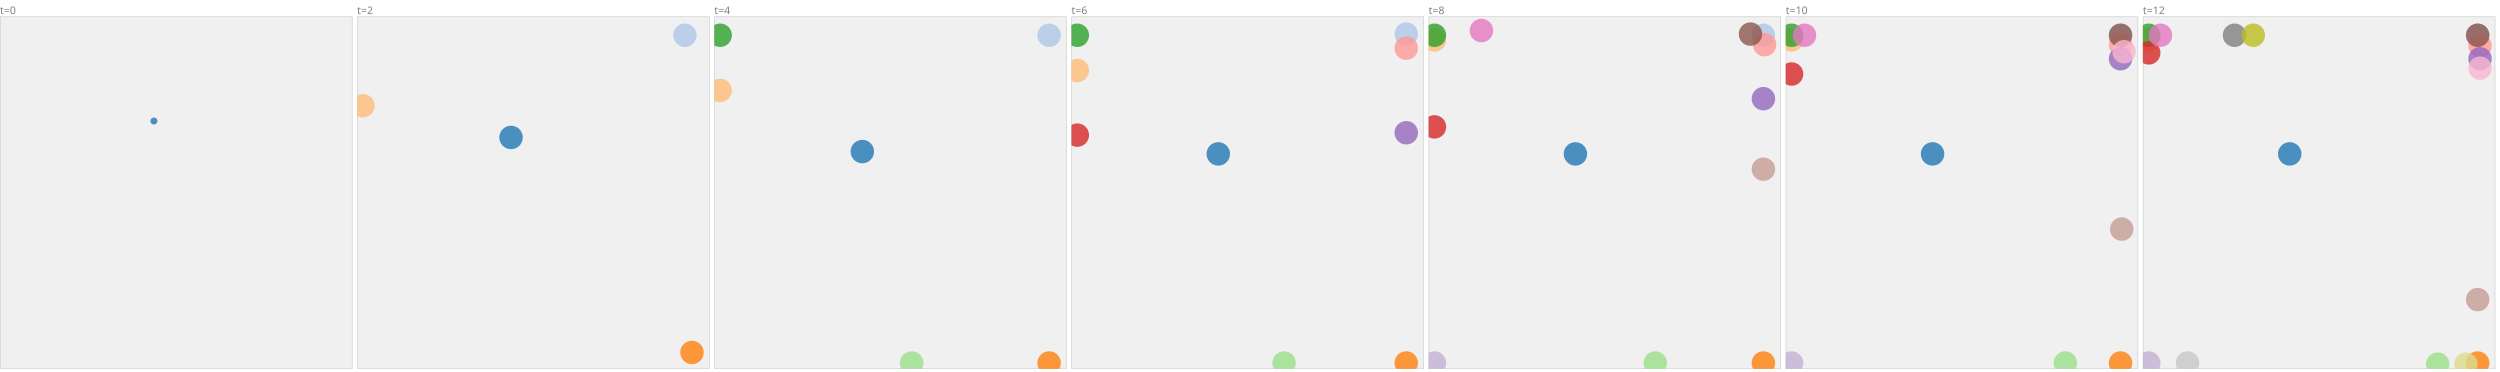
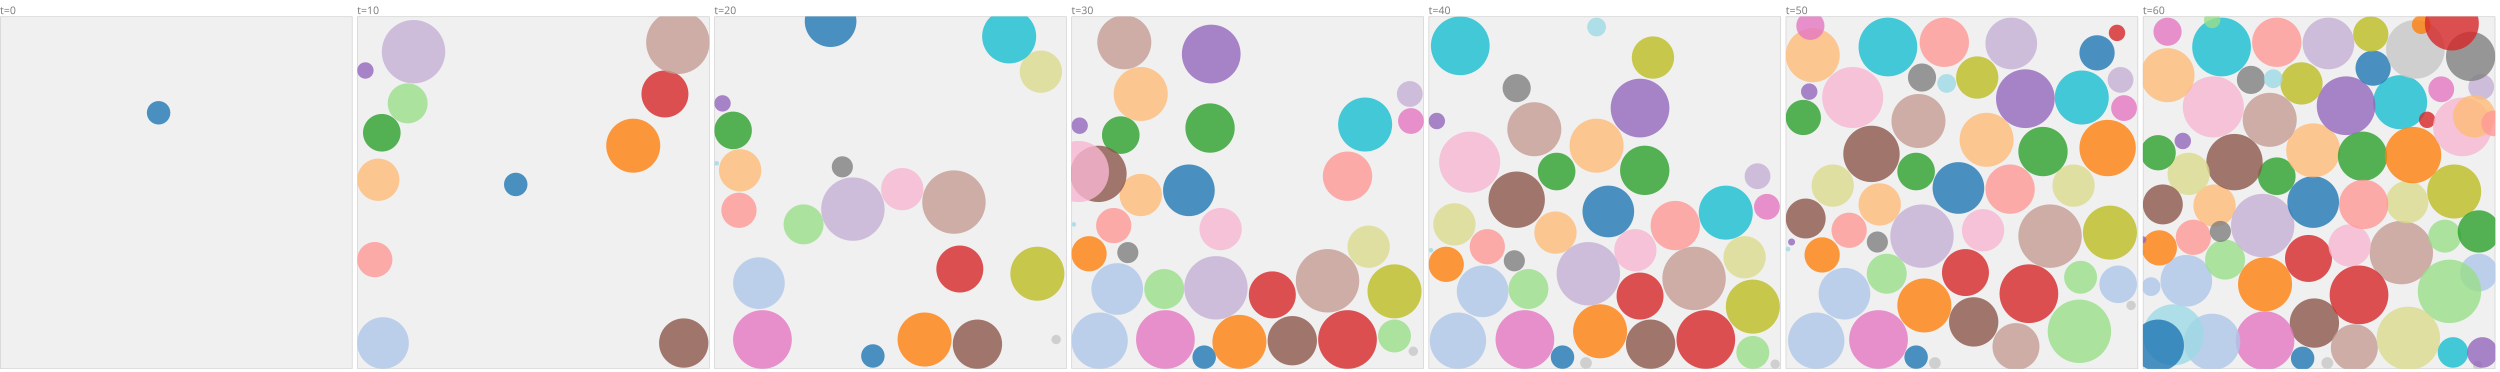
<svg xmlns="http://www.w3.org/2000/svg" width="2128" height="316">
  <text x="0" y="12" font-size="9" font-family="sans-serif" fill="gray">t=0</text>
  <g transform="translate(0, 14)">
    <svg width="300" height="300" viewBox="0 0 300 300">
      <rect width="300" height="300" fill="#f0f0f0" stroke="#ccc" />
-       <circle cx="131" cy="89" r="3" fill="rgb(31,119,180)" opacity="0.8" />
-     </svg>
-   </g>
-   <text x="304" y="12" font-size="9" font-family="sans-serif" fill="gray">t=2</text>
+       <circle cx="135" cy="82" r="10" fill="rgb(31,119,180)" opacity="0.8" />
+     </svg>
+   </g>
+   <text x="304" y="12" font-size="9" font-family="sans-serif" fill="gray">t=10</text>
  <g transform="translate(304, 14)">
    <svg width="300" height="300" viewBox="0 0 300 300">
      <rect width="300" height="300" fill="#f0f0f0" stroke="#ccc" />
-       <circle cx="131" cy="103" r="10" fill="rgb(31,119,180)" opacity="0.8" />
-       <circle cx="279" cy="16" r="10" fill="rgb(175,199,232)" opacity="0.8" />
-       <circle cx="285" cy="286" r="10" fill="rgb(255,127,14)" opacity="0.8" />
-       <circle cx="5" cy="76" r="10" fill="rgb(255,187,120)" opacity="0.8" />
-     </svg>
-   </g>
-   <text x="608" y="12" font-size="9" font-family="sans-serif" fill="gray">t=4</text>
+       <circle cx="135" cy="143" r="10" fill="rgb(31,119,180)" opacity="0.8" />
+       <circle cx="22" cy="278" r="22" fill="rgb(175,199,232)" opacity="0.8" />
+       <circle cx="235" cy="110" r="23" fill="rgb(255,127,14)" opacity="0.8" />
+       <circle cx="18" cy="139" r="18" fill="rgb(255,187,120)" opacity="0.8" />
+       <circle cx="21" cy="99" r="16" fill="rgb(44,160,44)" opacity="0.8" />
+       <circle cx="43" cy="74" r="17" fill="rgb(152,223,138)" opacity="0.8" />
+       <circle cx="262" cy="66" r="20" fill="rgb(214,39,40)" opacity="0.8" />
+       <circle cx="15" cy="207" r="15" fill="rgb(255,152,150)" opacity="0.8" />
+       <circle cx="7" cy="46" r="7" fill="rgb(148,103,189)" opacity="0.8" />
+       <circle cx="48" cy="30" r="27" fill="rgb(197,176,213)" opacity="0.8" />
+       <circle cx="278" cy="278" r="21" fill="rgb(140,86,75)" opacity="0.8" />
+       <circle cx="273" cy="22" r="27" fill="rgb(196,156,148)" opacity="0.8" />
+     </svg>
+   </g>
+   <text x="608" y="12" font-size="9" font-family="sans-serif" fill="gray">t=20</text>
  <g transform="translate(608, 14)">
    <svg width="300" height="300" viewBox="0 0 300 300">
      <rect width="300" height="300" fill="#f0f0f0" stroke="#ccc" />
-       <circle cx="126" cy="115" r="10" fill="rgb(31,119,180)" opacity="0.8" />
-       <circle cx="285" cy="16" r="10" fill="rgb(175,199,232)" opacity="0.8" />
-       <circle cx="285" cy="295" r="10" fill="rgb(255,127,14)" opacity="0.8" />
-       <circle cx="5" cy="63" r="10" fill="rgb(255,187,120)" opacity="0.8" />
-       <circle cx="5" cy="16" r="10" fill="rgb(44,160,44)" opacity="0.8" />
-       <circle cx="168" cy="295" r="10" fill="rgb(152,223,138)" opacity="0.8" />
-     </svg>
-   </g>
-   <text x="912" y="12" font-size="9" font-family="sans-serif" fill="gray">t=6</text>
+       <circle cx="135" cy="289" r="10" fill="rgb(31,119,180)" opacity="0.8" />
+       <circle cx="38" cy="227" r="22" fill="rgb(175,199,232)" opacity="0.8" />
+       <circle cx="179" cy="275" r="23" fill="rgb(255,127,14)" opacity="0.8" />
+       <circle cx="22" cy="131" r="18" fill="rgb(255,187,120)" opacity="0.8" />
+       <circle cx="16" cy="97" r="16" fill="rgb(44,160,44)" opacity="0.8" />
+       <circle cx="76" cy="177" r="17" fill="rgb(152,223,138)" opacity="0.8" />
+       <circle cx="209" cy="215" r="20" fill="rgb(214,39,40)" opacity="0.8" />
+       <circle cx="21" cy="165" r="15" fill="rgb(255,152,150)" opacity="0.8" />
+       <circle cx="7" cy="74" r="7" fill="rgb(148,103,189)" opacity="0.8" />
+       <circle cx="118" cy="164" r="27" fill="rgb(197,176,213)" opacity="0.8" />
+       <circle cx="224" cy="279" r="21" fill="rgb(140,86,75)" opacity="0.8" />
+       <circle cx="204" cy="158" r="27" fill="rgb(196,156,148)" opacity="0.8" />
+       <circle cx="41" cy="275" r="25" fill="rgb(227,119,194)" opacity="0.8" />
+       <circle cx="160" cy="147" r="18" fill="rgb(247,182,210)" opacity="0.8" />
+       <circle cx="109" cy="128" r="9" fill="rgb(127,127,127)" opacity="0.8" />
+       <circle cx="291" cy="275" r="4" fill="rgb(199,199,199)" opacity="0.8" />
+       <circle cx="275" cy="219" r="23" fill="rgb(188,189,34)" opacity="0.8" />
+       <circle cx="278" cy="47" r="18" fill="rgb(219,219,141)" opacity="0.8" />
+       <circle cx="251" cy="17" r="23" fill="rgb(23,190,207)" opacity="0.8" />
+       <circle cx="2" cy="125" r="2" fill="rgb(158,218,229)" opacity="0.8" />
+       <circle cx="99" cy="4" r="22" fill="rgb(31,119,180)" opacity="0.8" />
+     </svg>
+   </g>
+   <text x="912" y="12" font-size="9" font-family="sans-serif" fill="gray">t=30</text>
  <g transform="translate(912, 14)">
    <svg width="300" height="300" viewBox="0 0 300 300">
      <rect width="300" height="300" fill="#f0f0f0" stroke="#ccc" />
-       <circle cx="125" cy="117" r="10" fill="rgb(31,119,180)" opacity="0.8" />
-       <circle cx="285" cy="15" r="10" fill="rgb(175,199,232)" opacity="0.8" />
-       <circle cx="285" cy="295" r="10" fill="rgb(255,127,14)" opacity="0.8" />
-       <circle cx="5" cy="46" r="10" fill="rgb(255,187,120)" opacity="0.8" />
-       <circle cx="5" cy="16" r="10" fill="rgb(44,160,44)" opacity="0.8" />
-       <circle cx="181" cy="295" r="10" fill="rgb(152,223,138)" opacity="0.8" />
-       <circle cx="5" cy="101" r="10" fill="rgb(214,39,40)" opacity="0.8" />
-       <circle cx="285" cy="27" r="10" fill="rgb(255,152,150)" opacity="0.8" />
-       <circle cx="285" cy="99" r="10" fill="rgb(148,103,189)" opacity="0.8" />
-     </svg>
-   </g>
-   <text x="1216" y="12" font-size="9" font-family="sans-serif" fill="gray">t=8</text>
+       <circle cx="113" cy="290" r="10" fill="rgb(31,119,180)" opacity="0.8" />
+       <circle cx="39" cy="232" r="22" fill="rgb(175,199,232)" opacity="0.8" />
+       <circle cx="143" cy="277" r="23" fill="rgb(255,127,14)" opacity="0.8" />
+       <circle cx="59" cy="152" r="18" fill="rgb(255,187,120)" opacity="0.8" />
+       <circle cx="42" cy="101" r="16" fill="rgb(44,160,44)" opacity="0.8" />
+       <circle cx="79" cy="232" r="17" fill="rgb(152,223,138)" opacity="0.8" />
+       <circle cx="171" cy="237" r="20" fill="rgb(214,39,40)" opacity="0.8" />
+       <circle cx="36" cy="178" r="15" fill="rgb(255,152,150)" opacity="0.8" />
+       <circle cx="7" cy="93" r="7" fill="rgb(148,103,189)" opacity="0.8" />
+       <circle cx="123" cy="231" r="27" fill="rgb(197,176,213)" opacity="0.8" />
+       <circle cx="188" cy="276" r="21" fill="rgb(140,86,75)" opacity="0.8" />
+       <circle cx="218" cy="225" r="27" fill="rgb(196,156,148)" opacity="0.8" />
+       <circle cx="80" cy="275" r="25" fill="rgb(227,119,194)" opacity="0.8" />
+       <circle cx="127" cy="181" r="18" fill="rgb(247,182,210)" opacity="0.8" />
+       <circle cx="48" cy="201" r="9" fill="rgb(127,127,127)" opacity="0.8" />
+       <circle cx="291" cy="285" r="4" fill="rgb(199,199,199)" opacity="0.8" />
+       <circle cx="275" cy="234" r="23" fill="rgb(188,189,34)" opacity="0.8" />
+       <circle cx="253" cy="196" r="18" fill="rgb(219,219,141)" opacity="0.8" />
+       <circle cx="250" cy="92" r="23" fill="rgb(23,190,207)" opacity="0.8" />
+       <circle cx="2" cy="177" r="2" fill="rgb(158,218,229)" opacity="0.8" />
+       <circle cx="100" cy="148" r="22" fill="rgb(31,119,180)" opacity="0.8" />
+       <circle cx="24" cy="276" r="24" fill="rgb(175,199,232)" opacity="0.8" />
+       <circle cx="15" cy="202" r="15" fill="rgb(255,127,14)" opacity="0.8" />
+       <circle cx="59" cy="66" r="23" fill="rgb(255,187,120)" opacity="0.8" />
+       <circle cx="118" cy="95" r="21" fill="rgb(44,160,44)" opacity="0.8" />
+       <circle cx="275" cy="272" r="14" fill="rgb(152,223,138)" opacity="0.8" />
+       <circle cx="235" cy="275" r="25" fill="rgb(214,39,40)" opacity="0.8" />
+       <circle cx="235" cy="136" r="21" fill="rgb(255,152,150)" opacity="0.8" />
+       <circle cx="119" cy="32" r="25" fill="rgb(148,103,189)" opacity="0.8" />
+       <circle cx="288" cy="66" r="11" fill="rgb(197,176,213)" opacity="0.8" />
+       <circle cx="23" cy="134" r="24" fill="rgb(140,86,75)" opacity="0.8" />
+       <circle cx="45" cy="22" r="23" fill="rgb(196,156,148)" opacity="0.8" />
+       <circle cx="289" cy="89" r="11" fill="rgb(227,119,194)" opacity="0.8" />
+       <circle cx="6" cy="132" r="26" fill="rgb(247,182,210)" opacity="0.8" />
+     </svg>
+   </g>
+   <text x="1216" y="12" font-size="9" font-family="sans-serif" fill="gray">t=40</text>
  <g transform="translate(1216, 14)">
    <svg width="300" height="300" viewBox="0 0 300 300">
      <rect width="300" height="300" fill="#f0f0f0" stroke="#ccc" />
-       <circle cx="125" cy="117" r="10" fill="rgb(31,119,180)" opacity="0.8" />
-       <circle cx="285" cy="16" r="10" fill="rgb(175,199,232)" opacity="0.8" />
-       <circle cx="285" cy="295" r="10" fill="rgb(255,127,14)" opacity="0.8" />
-       <circle cx="5" cy="20" r="10" fill="rgb(255,187,120)" opacity="0.8" />
-       <circle cx="5" cy="16" r="10" fill="rgb(44,160,44)" opacity="0.8" />
-       <circle cx="193" cy="295" r="10" fill="rgb(152,223,138)" opacity="0.8" />
-       <circle cx="5" cy="94" r="10" fill="rgb(214,39,40)" opacity="0.8" />
-       <circle cx="286" cy="24" r="10" fill="rgb(255,152,150)" opacity="0.8" />
-       <circle cx="285" cy="70" r="10" fill="rgb(148,103,189)" opacity="0.8" />
-       <circle cx="5" cy="295" r="10" fill="rgb(197,176,213)" opacity="0.8" />
-       <circle cx="274" cy="15" r="10" fill="rgb(140,86,75)" opacity="0.8" />
-       <circle cx="285" cy="130" r="10" fill="rgb(196,156,148)" opacity="0.8" />
-       <circle cx="45" cy="12" r="10" fill="rgb(227,119,194)" opacity="0.8" />
-     </svg>
-   </g>
-   <text x="1520" y="12" font-size="9" font-family="sans-serif" fill="gray">t=10</text>
+       <circle cx="114" cy="290" r="10" fill="rgb(31,119,180)" opacity="0.8" />
+       <circle cx="46" cy="234" r="22" fill="rgb(175,199,232)" opacity="0.8" />
+       <circle cx="146" cy="268" r="23" fill="rgb(255,127,14)" opacity="0.8" />
+       <circle cx="108" cy="184" r="18" fill="rgb(255,187,120)" opacity="0.8" />
+       <circle cx="109" cy="132" r="16" fill="rgb(44,160,44)" opacity="0.8" />
+       <circle cx="85" cy="232" r="17" fill="rgb(152,223,138)" opacity="0.8" />
+       <circle cx="180" cy="238" r="20" fill="rgb(214,39,40)" opacity="0.8" />
+       <circle cx="50" cy="196" r="15" fill="rgb(255,152,150)" opacity="0.8" />
+       <circle cx="7" cy="89" r="7" fill="rgb(148,103,189)" opacity="0.8" />
+       <circle cx="136" cy="219" r="27" fill="rgb(197,176,213)" opacity="0.8" />
+       <circle cx="189" cy="279" r="21" fill="rgb(140,86,75)" opacity="0.8" />
+       <circle cx="226" cy="223" r="27" fill="rgb(196,156,148)" opacity="0.8" />
+       <circle cx="82" cy="275" r="25" fill="rgb(227,119,194)" opacity="0.8" />
+       <circle cx="176" cy="199" r="18" fill="rgb(247,182,210)" opacity="0.8" />
+       <circle cx="73" cy="208" r="9" fill="rgb(127,127,127)" opacity="0.8" />
+       <circle cx="295" cy="296" r="4" fill="rgb(199,199,199)" opacity="0.8" />
+       <circle cx="276" cy="247" r="23" fill="rgb(188,189,34)" opacity="0.8" />
+       <circle cx="269" cy="205" r="18" fill="rgb(219,219,141)" opacity="0.8" />
+       <circle cx="253" cy="167" r="23" fill="rgb(23,190,207)" opacity="0.8" />
+       <circle cx="2" cy="199" r="2" fill="rgb(158,218,229)" opacity="0.8" />
+       <circle cx="153" cy="166" r="22" fill="rgb(31,119,180)" opacity="0.8" />
+       <circle cx="25" cy="276" r="24" fill="rgb(175,199,232)" opacity="0.8" />
+       <circle cx="15" cy="211" r="15" fill="rgb(255,127,14)" opacity="0.8" />
+       <circle cx="143" cy="110" r="23" fill="rgb(255,187,120)" opacity="0.8" />
+       <circle cx="184" cy="131" r="21" fill="rgb(44,160,44)" opacity="0.8" />
+       <circle cx="276" cy="286" r="14" fill="rgb(152,223,138)" opacity="0.8" />
+       <circle cx="236" cy="275" r="25" fill="rgb(214,39,40)" opacity="0.8" />
+       <circle cx="210" cy="178" r="21" fill="rgb(255,152,150)" opacity="0.8" />
+       <circle cx="180" cy="78" r="25" fill="rgb(148,103,189)" opacity="0.8" />
+       <circle cx="280" cy="136" r="11" fill="rgb(197,176,213)" opacity="0.8" />
+       <circle cx="75" cy="156" r="24" fill="rgb(140,86,75)" opacity="0.8" />
+       <circle cx="90" cy="96" r="23" fill="rgb(196,156,148)" opacity="0.8" />
+       <circle cx="288" cy="162" r="11" fill="rgb(227,119,194)" opacity="0.8" />
+       <circle cx="35" cy="124" r="26" fill="rgb(247,182,210)" opacity="0.8" />
+       <circle cx="75" cy="61" r="12" fill="rgb(127,127,127)" opacity="0.8" />
+       <circle cx="134" cy="295" r="5" fill="rgb(199,199,199)" opacity="0.8" />
+       <circle cx="191" cy="35" r="18" fill="rgb(188,189,34)" opacity="0.8" />
+       <circle cx="22" cy="177" r="18" fill="rgb(219,219,141)" opacity="0.8" />
+       <circle cx="27" cy="25" r="25" fill="rgb(23,190,207)" opacity="0.8" />
+       <circle cx="143" cy="9" r="8" fill="rgb(158,218,229)" opacity="0.8" />
+     </svg>
+   </g>
+   <text x="1520" y="12" font-size="9" font-family="sans-serif" fill="gray">t=50</text>
  <g transform="translate(1520, 14)">
    <svg width="300" height="300" viewBox="0 0 300 300">
      <rect width="300" height="300" fill="#f0f0f0" stroke="#ccc" />
-       <circle cx="125" cy="117" r="10" fill="rgb(31,119,180)" opacity="0.8" />
-       <circle cx="285" cy="16" r="10" fill="rgb(175,199,232)" opacity="0.8" />
-       <circle cx="285" cy="295" r="10" fill="rgb(255,127,14)" opacity="0.8" />
-       <circle cx="5" cy="20" r="10" fill="rgb(255,187,120)" opacity="0.8" />
-       <circle cx="5" cy="16" r="10" fill="rgb(44,160,44)" opacity="0.8" />
-       <circle cx="238" cy="295" r="10" fill="rgb(152,223,138)" opacity="0.8" />
-       <circle cx="5" cy="49" r="10" fill="rgb(214,39,40)" opacity="0.8" />
-       <circle cx="285" cy="24" r="10" fill="rgb(255,152,150)" opacity="0.8" />
-       <circle cx="285" cy="36" r="10" fill="rgb(148,103,189)" opacity="0.8" />
-       <circle cx="5" cy="295" r="10" fill="rgb(197,176,213)" opacity="0.8" />
-       <circle cx="285" cy="16" r="10" fill="rgb(140,86,75)" opacity="0.8" />
-       <circle cx="286" cy="181" r="10" fill="rgb(196,156,148)" opacity="0.8" />
-       <circle cx="16" cy="16" r="10" fill="rgb(227,119,194)" opacity="0.8" />
-       <circle cx="288" cy="30" r="10" fill="rgb(247,182,210)" opacity="0.8" />
-     </svg>
-   </g>
-   <text x="1824" y="12" font-size="9" font-family="sans-serif" fill="gray">t=12</text>
+       <circle cx="111" cy="290" r="10" fill="rgb(31,119,180)" opacity="0.8" />
+       <circle cx="50" cy="236" r="22" fill="rgb(175,199,232)" opacity="0.8" />
+       <circle cx="118" cy="246" r="23" fill="rgb(255,127,14)" opacity="0.8" />
+       <circle cx="80" cy="160" r="18" fill="rgb(255,187,120)" opacity="0.8" />
+       <circle cx="111" cy="132" r="16" fill="rgb(44,160,44)" opacity="0.8" />
+       <circle cx="86" cy="219" r="17" fill="rgb(152,223,138)" opacity="0.8" />
+       <circle cx="153" cy="218" r="20" fill="rgb(214,39,40)" opacity="0.8" />
+       <circle cx="54" cy="182" r="15" fill="rgb(255,152,150)" opacity="0.8" />
+       <circle cx="20" cy="64" r="7" fill="rgb(148,103,189)" opacity="0.8" />
+       <circle cx="116" cy="187" r="27" fill="rgb(197,176,213)" opacity="0.8" />
+       <circle cx="160" cy="260" r="21" fill="rgb(140,86,75)" opacity="0.8" />
+       <circle cx="225" cy="187" r="27" fill="rgb(196,156,148)" opacity="0.8" />
+       <circle cx="79" cy="275" r="25" fill="rgb(227,119,194)" opacity="0.8" />
+       <circle cx="168" cy="182" r="18" fill="rgb(247,182,210)" opacity="0.8" />
+       <circle cx="78" cy="192" r="9" fill="rgb(127,127,127)" opacity="0.8" />
+       <circle cx="294" cy="246" r="4" fill="rgb(199,199,199)" opacity="0.8" />
+       <circle cx="276" cy="184" r="23" fill="rgb(188,189,34)" opacity="0.8" />
+       <circle cx="245" cy="144" r="18" fill="rgb(219,219,141)" opacity="0.8" />
+       <circle cx="252" cy="69" r="23" fill="rgb(23,190,207)" opacity="0.8" />
+       <circle cx="2" cy="198" r="2" fill="rgb(158,218,229)" opacity="0.8" />
+       <circle cx="147" cy="146" r="22" fill="rgb(31,119,180)" opacity="0.8" />
+       <circle cx="26" cy="276" r="24" fill="rgb(175,199,232)" opacity="0.8" />
+       <circle cx="31" cy="203" r="15" fill="rgb(255,127,14)" opacity="0.8" />
+       <circle cx="171" cy="105" r="23" fill="rgb(255,187,120)" opacity="0.8" />
+       <circle cx="219" cy="115" r="21" fill="rgb(44,160,44)" opacity="0.8" />
+       <circle cx="251" cy="222" r="14" fill="rgb(152,223,138)" opacity="0.8" />
+       <circle cx="207" cy="236" r="25" fill="rgb(214,39,40)" opacity="0.8" />
+       <circle cx="191" cy="147" r="21" fill="rgb(255,152,150)" opacity="0.8" />
+       <circle cx="204" cy="70" r="25" fill="rgb(148,103,189)" opacity="0.8" />
+       <circle cx="285" cy="54" r="11" fill="rgb(197,176,213)" opacity="0.8" />
+       <circle cx="73" cy="117" r="24" fill="rgb(140,86,75)" opacity="0.8" />
+       <circle cx="113" cy="89" r="23" fill="rgb(196,156,148)" opacity="0.8" />
+       <circle cx="288" cy="78" r="11" fill="rgb(227,119,194)" opacity="0.8" />
+       <circle cx="57" cy="69" r="26" fill="rgb(247,182,210)" opacity="0.8" />
+       <circle cx="116" cy="52" r="12" fill="rgb(127,127,127)" opacity="0.8" />
+       <circle cx="127" cy="295" r="5" fill="rgb(199,199,199)" opacity="0.8" />
+       <circle cx="163" cy="52" r="18" fill="rgb(188,189,34)" opacity="0.8" />
+       <circle cx="40" cy="144" r="18" fill="rgb(219,219,141)" opacity="0.8" />
+       <circle cx="87" cy="26" r="25" fill="rgb(23,190,207)" opacity="0.8" />
+       <circle cx="137" cy="57" r="8" fill="rgb(158,218,229)" opacity="0.8" />
+       <circle cx="265" cy="31" r="15" fill="rgb(31,119,180)" opacity="0.8" />
+       <circle cx="283" cy="228" r="16" fill="rgb(175,199,232)" opacity="0.8" />
+       <circle cx="274" cy="112" r="24" fill="rgb(255,127,14)" opacity="0.8" />
+       <circle cx="23" cy="33" r="23" fill="rgb(255,187,120)" opacity="0.8" />
+       <circle cx="15" cy="86" r="15" fill="rgb(44,160,44)" opacity="0.8" />
+       <circle cx="250" cy="268" r="27" fill="rgb(152,223,138)" opacity="0.8" />
+       <circle cx="282" cy="14" r="7" fill="rgb(214,39,40)" opacity="0.8" />
+       <circle cx="135" cy="22" r="21" fill="rgb(255,152,150)" opacity="0.8" />
+       <circle cx="5" cy="192" r="3" fill="rgb(148,103,189)" opacity="0.8" />
+       <circle cx="192" cy="23" r="22" fill="rgb(197,176,213)" opacity="0.8" />
+       <circle cx="17" cy="172" r="17" fill="rgb(140,86,75)" opacity="0.8" />
+       <circle cx="196" cy="281" r="20" fill="rgb(196,156,148)" opacity="0.8" />
+       <circle cx="21" cy="8" r="12" fill="rgb(227,119,194)" opacity="0.8" />
+     </svg>
+   </g>
+   <text x="1824" y="12" font-size="9" font-family="sans-serif" fill="gray">t=60</text>
  <g transform="translate(1824, 14)">
    <svg width="300" height="300" viewBox="0 0 300 300">
      <rect width="300" height="300" fill="#f0f0f0" stroke="#ccc" />
-       <circle cx="125" cy="117" r="10" fill="rgb(31,119,180)" opacity="0.8" />
-       <circle cx="285" cy="16" r="10" fill="rgb(175,199,232)" opacity="0.8" />
-       <circle cx="285" cy="295" r="10" fill="rgb(255,127,14)" opacity="0.8" />
-       <circle cx="5" cy="20" r="10" fill="rgb(255,187,120)" opacity="0.8" />
-       <circle cx="5" cy="16" r="10" fill="rgb(44,160,44)" opacity="0.8" />
-       <circle cx="251" cy="296" r="10" fill="rgb(152,223,138)" opacity="0.8" />
-       <circle cx="5" cy="31" r="10" fill="rgb(214,39,40)" opacity="0.8" />
-       <circle cx="287" cy="25" r="10" fill="rgb(255,152,150)" opacity="0.8" />
-       <circle cx="287" cy="36" r="10" fill="rgb(148,103,189)" opacity="0.8" />
-       <circle cx="5" cy="295" r="10" fill="rgb(197,176,213)" opacity="0.8" />
-       <circle cx="285" cy="16" r="10" fill="rgb(140,86,75)" opacity="0.8" />
-       <circle cx="285" cy="241" r="10" fill="rgb(196,156,148)" opacity="0.8" />
-       <circle cx="15" cy="16" r="10" fill="rgb(227,119,194)" opacity="0.8" />
-       <circle cx="287" cy="44" r="10" fill="rgb(247,182,210)" opacity="0.8" />
-       <circle cx="78" cy="16" r="10" fill="rgb(127,127,127)" opacity="0.8" />
-       <circle cx="38" cy="295" r="10" fill="rgb(199,199,199)" opacity="0.8" />
-       <circle cx="94" cy="16" r="10" fill="rgb(188,189,34)" opacity="0.8" />
-       <circle cx="275" cy="296" r="10" fill="rgb(219,219,141)" opacity="0.8" />
+       <circle cx="136" cy="291" r="10" fill="rgb(31,119,180)" opacity="0.8" />
+       <circle cx="37" cy="225" r="22" fill="rgb(175,199,232)" opacity="0.8" />
+       <circle cx="104" cy="228" r="23" fill="rgb(255,127,14)" opacity="0.8" />
+       <circle cx="61" cy="161" r="18" fill="rgb(255,187,120)" opacity="0.8" />
+       <circle cx="114" cy="136" r="16" fill="rgb(44,160,44)" opacity="0.8" />
+       <circle cx="70" cy="207" r="17" fill="rgb(152,223,138)" opacity="0.8" />
+       <circle cx="141" cy="206" r="20" fill="rgb(214,39,40)" opacity="0.8" />
+       <circle cx="43" cy="188" r="15" fill="rgb(255,152,150)" opacity="0.8" />
+       <circle cx="34" cy="106" r="7" fill="rgb(148,103,189)" opacity="0.8" />
+       <circle cx="102" cy="178" r="27" fill="rgb(197,176,213)" opacity="0.8" />
+       <circle cx="146" cy="261" r="21" fill="rgb(140,86,75)" opacity="0.8" />
+       <circle cx="220" cy="201" r="27" fill="rgb(196,156,148)" opacity="0.8" />
+       <circle cx="104" cy="276" r="25" fill="rgb(227,119,194)" opacity="0.8" />
+       <circle cx="176" cy="195" r="18" fill="rgb(247,182,210)" opacity="0.8" />
+       <circle cx="66" cy="183" r="9" fill="rgb(127,127,127)" opacity="0.8" />
+       <circle cx="285" cy="297" r="4" fill="rgb(199,199,199)" opacity="0.8" />
+       <circle cx="265" cy="149" r="23" fill="rgb(188,189,34)" opacity="0.8" />
+       <circle cx="225" cy="158" r="18" fill="rgb(219,219,141)" opacity="0.8" />
+       <circle cx="219" cy="73" r="23" fill="rgb(23,190,207)" opacity="0.8" />
+       <circle cx="0" cy="201" r="2" fill="rgb(158,218,229)" opacity="0.8" />
+       <circle cx="145" cy="158" r="22" fill="rgb(31,119,180)" opacity="0.8" />
+       <circle cx="59" cy="277" r="24" fill="rgb(175,199,232)" opacity="0.8" />
+       <circle cx="14" cy="197" r="15" fill="rgb(255,127,14)" opacity="0.8" />
+       <circle cx="145" cy="114" r="23" fill="rgb(255,187,120)" opacity="0.8" />
+       <circle cx="187" cy="119" r="21" fill="rgb(44,160,44)" opacity="0.8" />
+       <circle cx="257" cy="187" r="14" fill="rgb(152,223,138)" opacity="0.8" />
+       <circle cx="184" cy="237" r="25" fill="rgb(214,39,40)" opacity="0.8" />
+       <circle cx="188" cy="160" r="21" fill="rgb(255,152,150)" opacity="0.8" />
+       <circle cx="173" cy="76" r="25" fill="rgb(148,103,189)" opacity="0.8" />
+       <circle cx="288" cy="60" r="11" fill="rgb(197,176,213)" opacity="0.8" />
+       <circle cx="78" cy="124" r="24" fill="rgb(140,86,75)" opacity="0.8" />
+       <circle cx="108" cy="88" r="23" fill="rgb(196,156,148)" opacity="0.8" />
+       <circle cx="254" cy="62" r="11" fill="rgb(227,119,194)" opacity="0.8" />
+       <circle cx="60" cy="77" r="26" fill="rgb(247,182,210)" opacity="0.8" />
+       <circle cx="92" cy="54" r="12" fill="rgb(127,127,127)" opacity="0.8" />
+       <circle cx="157" cy="295" r="5" fill="rgb(199,199,199)" opacity="0.8" />
+       <circle cx="135" cy="57" r="18" fill="rgb(188,189,34)" opacity="0.8" />
+       <circle cx="39" cy="134" r="18" fill="rgb(219,219,141)" opacity="0.8" />
+       <circle cx="67" cy="26" r="25" fill="rgb(23,190,207)" opacity="0.8" />
+       <circle cx="111" cy="53" r="8" fill="rgb(158,218,229)" opacity="0.8" />
+       <circle cx="196" cy="44" r="15" fill="rgb(31,119,180)" opacity="0.8" />
+       <circle cx="286" cy="218" r="16" fill="rgb(175,199,232)" opacity="0.8" />
+       <circle cx="230" cy="118" r="24" fill="rgb(255,127,14)" opacity="0.8" />
+       <circle cx="21" cy="50" r="23" fill="rgb(255,187,120)" opacity="0.8" />
+       <circle cx="13" cy="116" r="15" fill="rgb(44,160,44)" opacity="0.8" />
+       <circle cx="261" cy="234" r="27" fill="rgb(152,223,138)" opacity="0.8" />
+       <circle cx="242" cy="88" r="7" fill="rgb(214,39,40)" opacity="0.8" />
+       <circle cx="114" cy="22" r="21" fill="rgb(255,152,150)" opacity="0.8" />
+       <circle cx="0" cy="190" r="3" fill="rgb(148,103,189)" opacity="0.8" />
+       <circle cx="158" cy="23" r="22" fill="rgb(197,176,213)" opacity="0.8" />
+       <circle cx="17" cy="160" r="17" fill="rgb(140,86,75)" opacity="0.8" />
+       <circle cx="180" cy="282" r="20" fill="rgb(196,156,148)" opacity="0.8" />
+       <circle cx="21" cy="13" r="12" fill="rgb(227,119,194)" opacity="0.8" />
+       <circle cx="272" cy="94" r="25" fill="rgb(247,182,210)" opacity="0.8" />
+       <circle cx="279" cy="34" r="21" fill="rgb(127,127,127)" opacity="0.8" />
+       <circle cx="232" cy="28" r="25" fill="rgb(199,199,199)" opacity="0.8" />
+       <circle cx="194" cy="15" r="15" fill="rgb(188,189,34)" opacity="0.8" />
+       <circle cx="226" cy="274" r="27" fill="rgb(219,219,141)" opacity="0.8" />
+       <circle cx="264" cy="286" r="13" fill="rgb(23,190,207)" opacity="0.8" />
+       <circle cx="26" cy="271" r="26" fill="rgb(158,218,229)" opacity="0.8" />
+       <circle cx="13" cy="280" r="22" fill="rgb(31,119,180)" opacity="0.8" />
+       <circle cx="7" cy="230" r="8" fill="rgb(175,199,232)" opacity="0.8" />
+       <circle cx="237" cy="7" r="8" fill="rgb(255,127,14)" opacity="0.8" />
+       <circle cx="282" cy="85" r="18" fill="rgb(255,187,120)" opacity="0.8" />
+       <circle cx="286" cy="183" r="18" fill="rgb(44,160,44)" opacity="0.8" />
+       <circle cx="59" cy="3" r="7" fill="rgb(152,223,138)" opacity="0.8" />
+       <circle cx="263" cy="6" r="23" fill="rgb(214,39,40)" opacity="0.8" />
+       <circle cx="299" cy="91" r="11" fill="rgb(255,152,150)" opacity="0.8" />
+       <circle cx="289" cy="286" r="13" fill="rgb(148,103,189)" opacity="0.8" />
    </svg>
  </g>
</svg>
